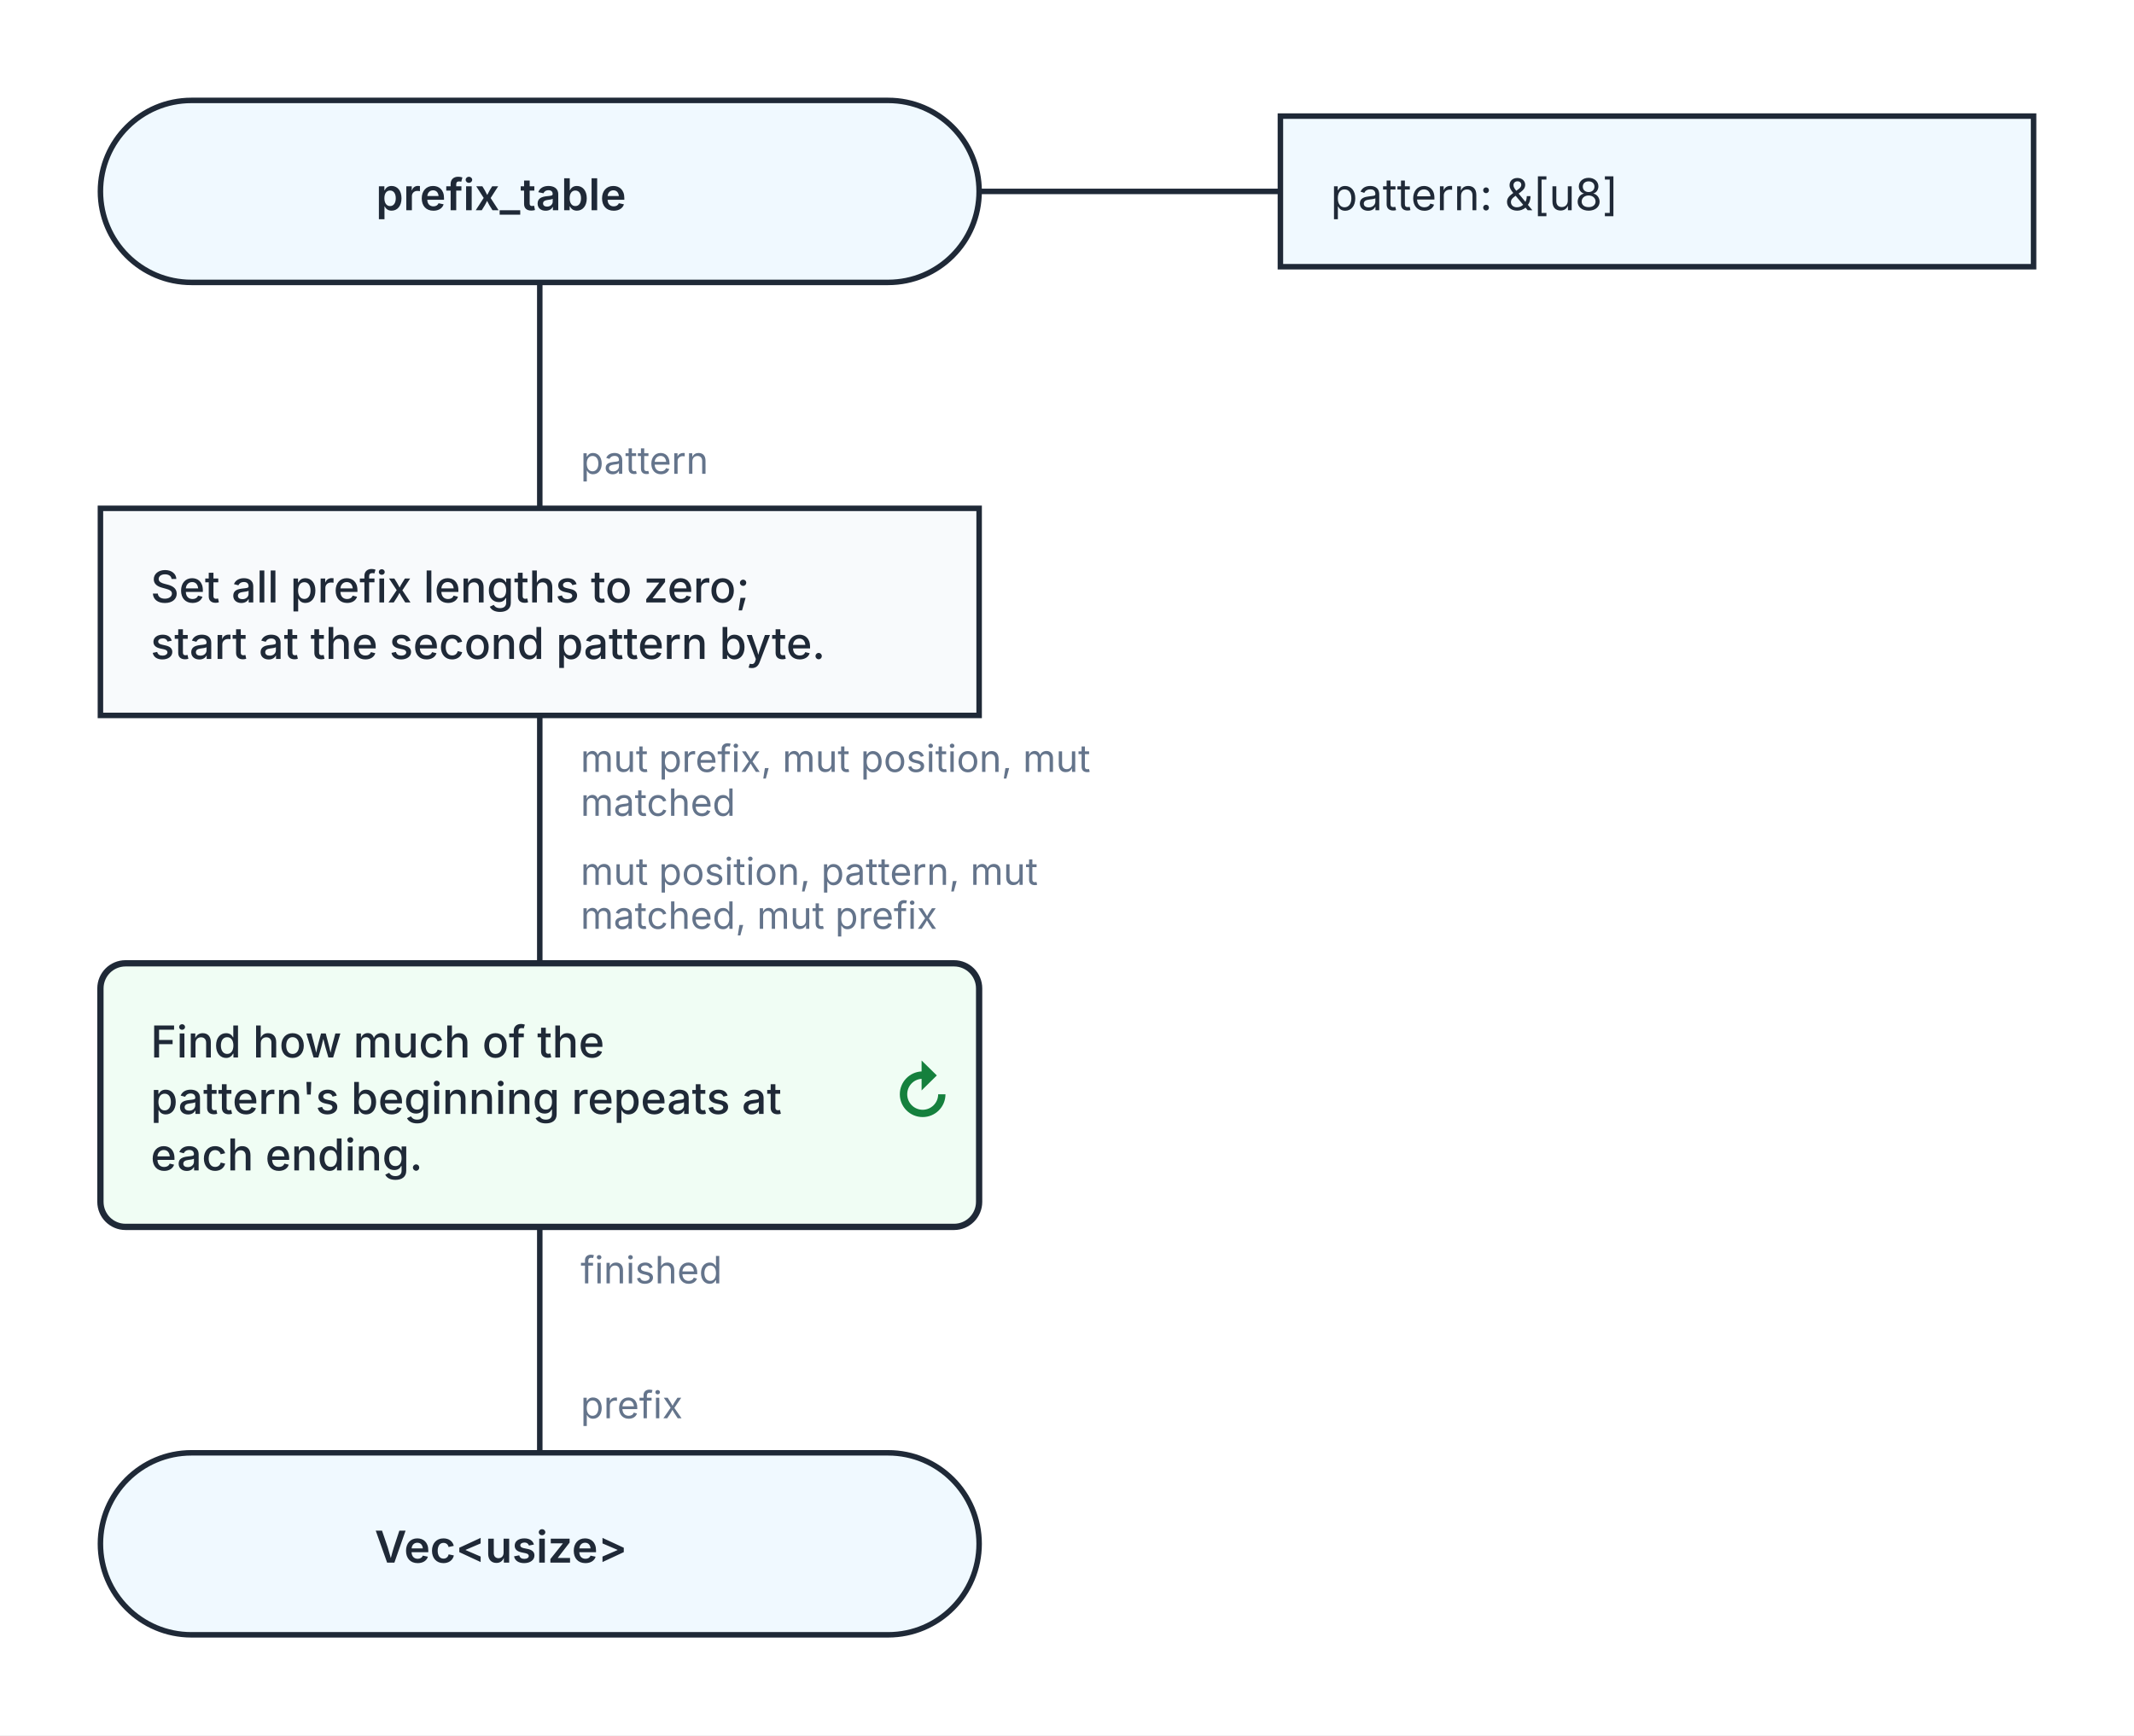
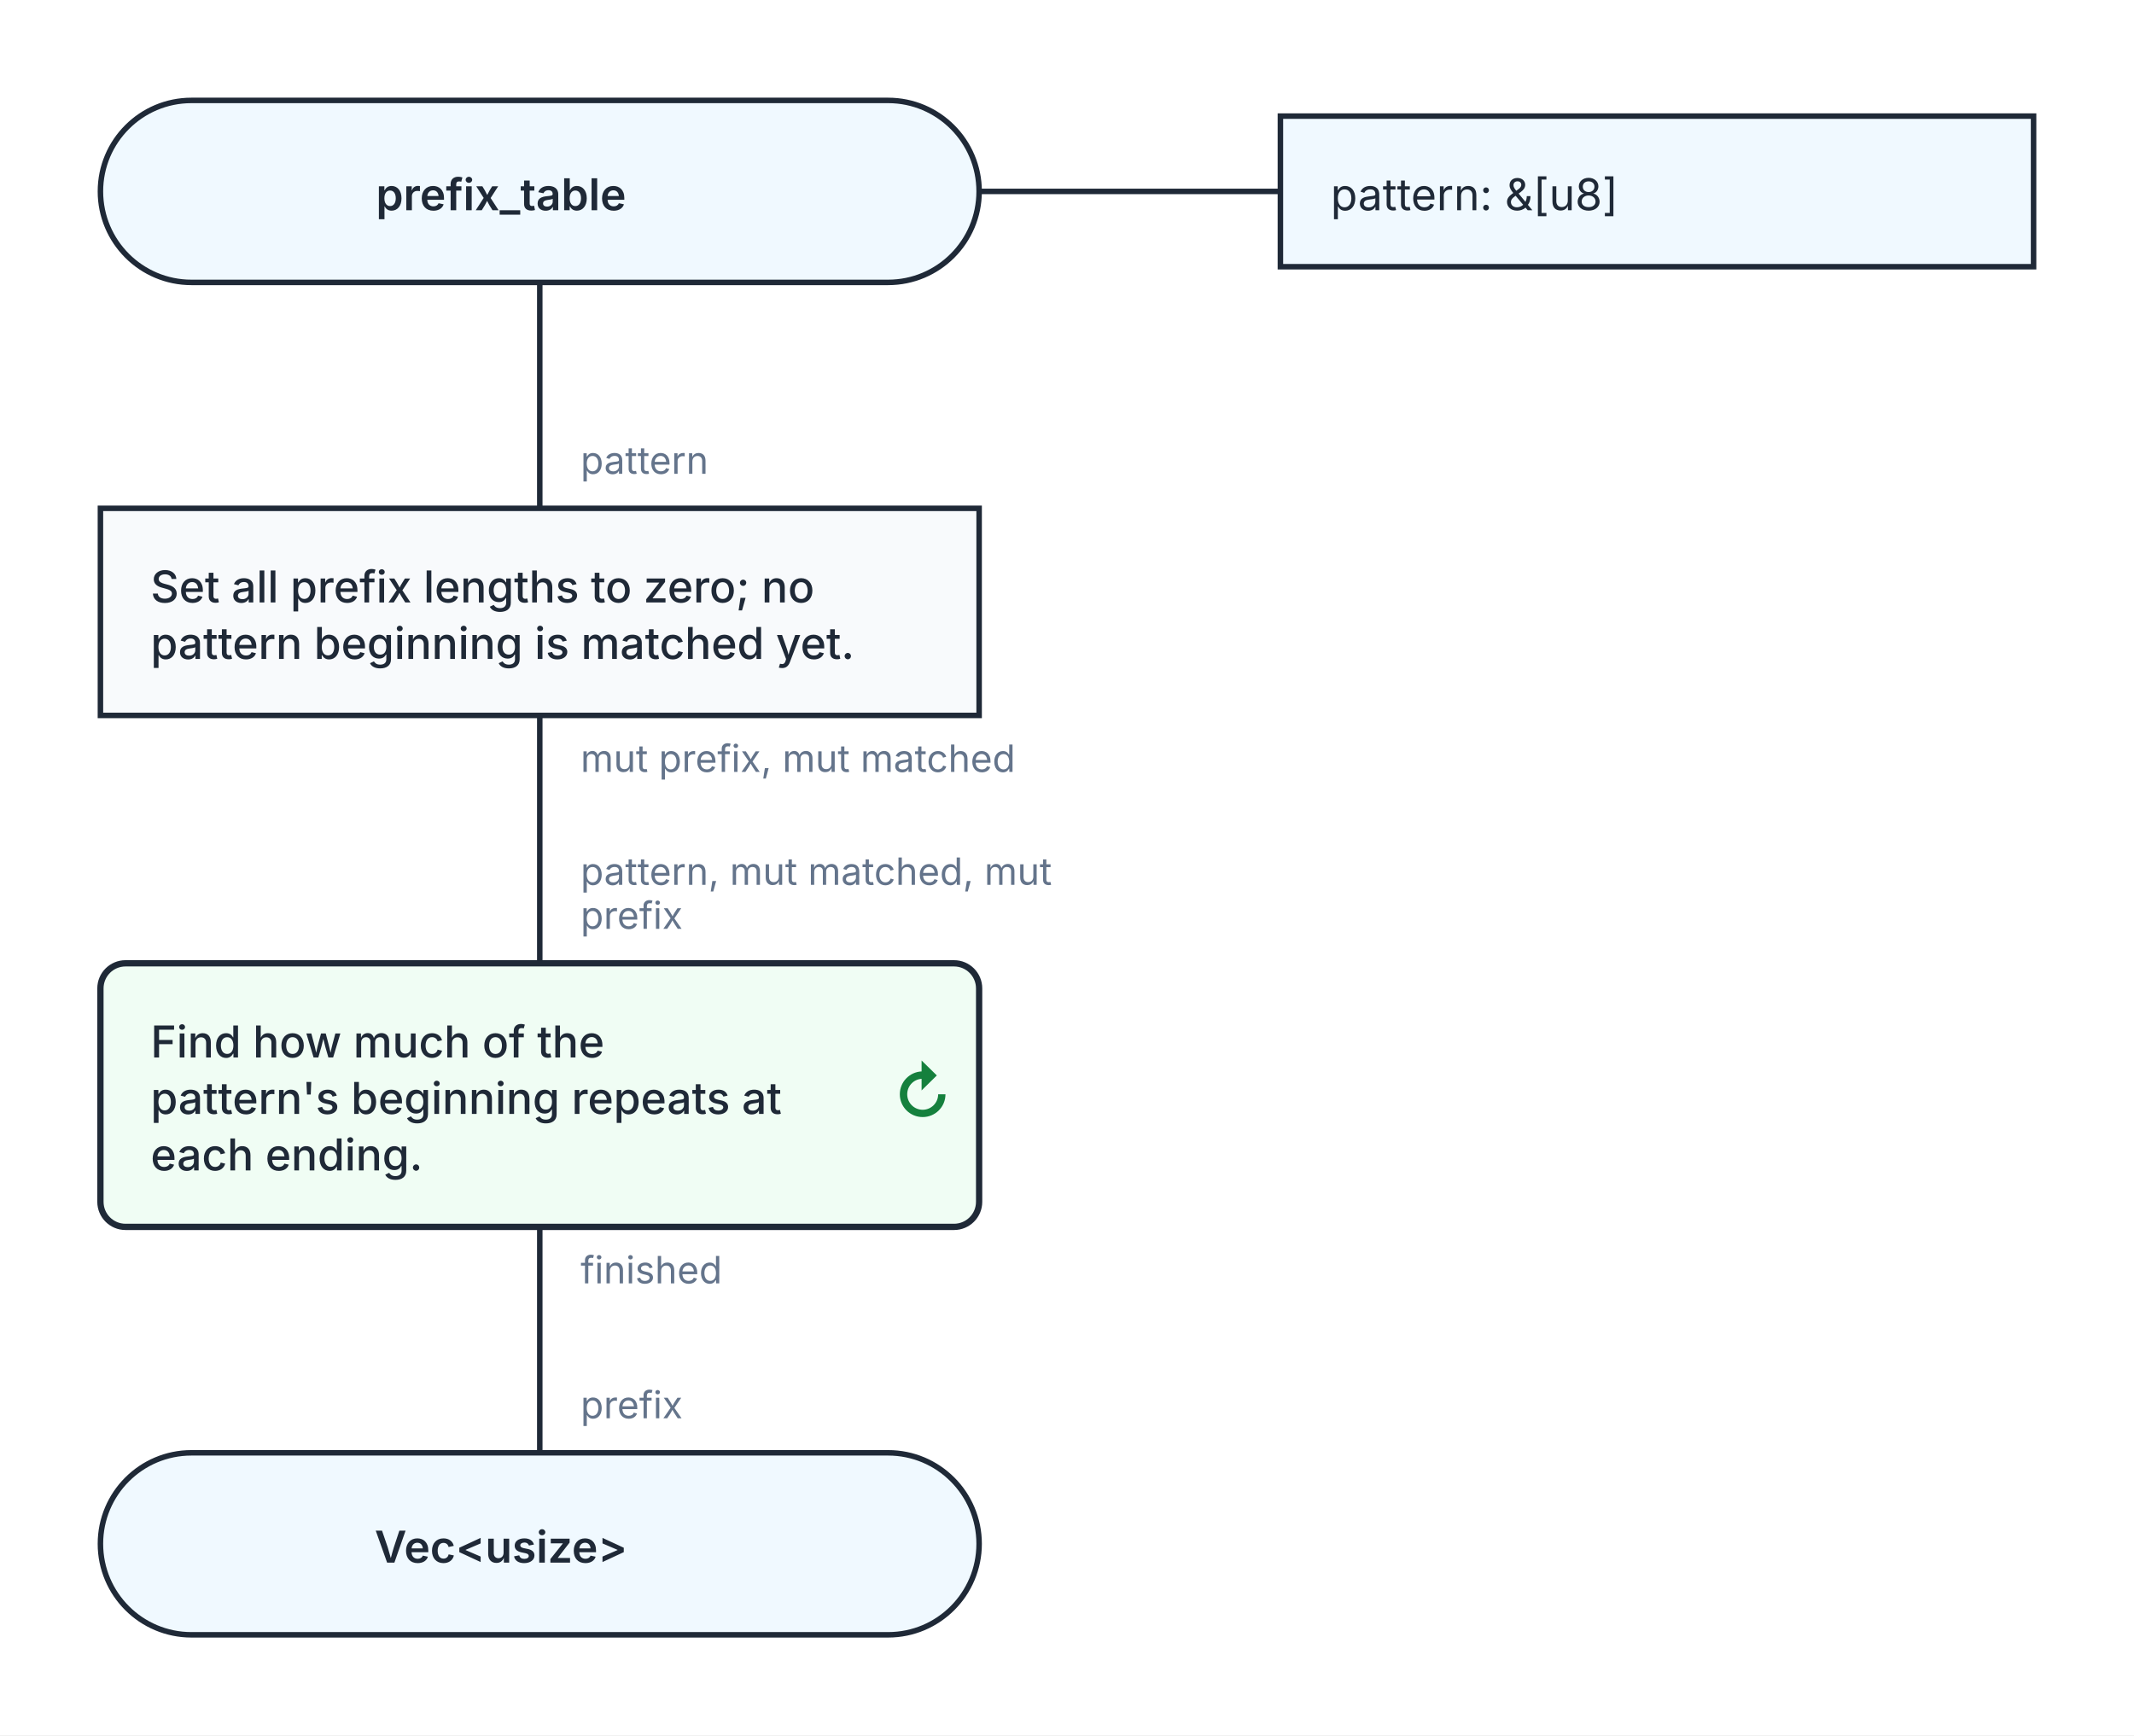
<svg xmlns="http://www.w3.org/2000/svg" width="680" height="553" viewBox="0 0 680 553" role="img" aria-labelledby="kaalang-title" aria-describedby="kaalang-description">
  <defs>
    <style>
      svg { color: #1f2937; font-family: Inter, ui-sans-serif, system-ui, -apple-system, BlinkMacSystemFont, "Segoe UI", sans-serif; text-rendering: optimizeLegibility; }
      .connection { fill: none; stroke: currentColor; stroke-width: 1.75; stroke-linecap: square; stroke-linejoin: round; }
      .connection-label { fill: #64748b; font-size: 12px; font-weight: 400; paint-order: stroke; stroke: #ffffff; stroke-width: 5px; stroke-linejoin: round; text-anchor: start; }
      .branch-label { fill: currentColor; font-weight: 500; }
      .parameter-link { fill: none; stroke: currentColor; stroke-width: 1.75; }
      .node-shape { fill: #ffffff; stroke: currentColor; stroke-width: 1.75; }
      .start .node-shape, .end .node-shape, .parameter-panel .node-shape { fill: #f0f9ff; }
      .action .node-shape, .call .node-shape { fill: #f8fafc; }
      .call-bars { fill: none; stroke: currentColor; stroke-width: 1.75; }
      .cycle .node-shape { fill: #f0fdf4; stroke-width: 2; }
      .loop-marker { fill: #15803d; font-size: 20px; font-weight: 700; text-anchor: middle; }
      .question .node-shape { fill: #fffbeb; }
      .select .node-shape, .case .node-shape { fill: #f5f3ff; }
      .label { fill: currentColor; font-size: 14px; text-anchor: middle; }
      .start .label, .question .label, .select .label, .case .label, .end .label { font-weight: 600; }
      .action .label, .call .label, .cycle .label { font-weight: 500; text-anchor: start; }
      .parameter-panel .label { font-weight: 400; text-anchor: start; }
      .cycle-boundary { fill: #f0fdf433; stroke: #15803d; stroke-width: 1.5; stroke-dasharray: 7 5; }
      .cycle-caption { fill: #166534; font-size: 12px; font-weight: 600; paint-order: stroke; stroke: #ffffff; stroke-width: 4px; }
    </style>
  </defs>
  <rect width="100%" height="100%" fill="#ffffff" />
  <g class="cycle-regions">
  </g>
  <g class="connections">
    <path class="connection" d="       M 172 90 L 172 162       M 172 228 L 172 307       M 172 391 L 172 463     " />
    <text class="connection-label" x="185" y="151" xml:space="preserve">
      <tspan x="185" dy="0">pattern</tspan>
    </text>
    <text class="connection-label" x="185" y="246" xml:space="preserve">
-       <tspan x="185" dy="0">mut prefix, mut position, mut </tspan>
-       <tspan x="185" dy="14">matched</tspan>
+       <tspan x="185" dy="0">mut prefix, mut matched</tspan>
    </text>
    <text class="connection-label" x="185" y="409" xml:space="preserve">
      <tspan x="185" dy="0">finished</tspan>
    </text>
    <text class="connection-label" x="185" y="282" xml:space="preserve">
-       <tspan x="185" dy="0">mut position, pattern, mut </tspan>
-       <tspan x="185" dy="14">matched, mut prefix</tspan>
+       <tspan x="185" dy="0">pattern, mut matched, mut </tspan>
+       <tspan x="185" dy="14">prefix</tspan>
    </text>
    <text class="connection-label" x="185" y="452" xml:space="preserve">
      <tspan x="185" dy="0">prefix</tspan>
    </text>
  </g>
  <g class="nodes">
    <path class="parameter-link" d="M 312 61 L 408 61" />
    <g class="parameter-panel" transform="translate(528 61)">
      <rect class="node-shape" x="-120" y="-24" width="240" height="48" />
      <text class="label" x="-104" y="6" xml:space="preserve">
        <tspan x="-104" dy="0">pattern: &amp;[u8]</tspan>
      </text>
    </g>
    <g class="node start" transform="translate(172 61)">
      <rect class="node-shape" x="-140" y="-29" width="280" height="58" rx="29" />
      <text class="label" y="6" xml:space="preserve">
        <tspan x="0" dy="0">prefix_table</tspan>
      </text>
    </g>
    <g class="node action" transform="translate(172 195)">
      <rect class="node-shape" x="-140" y="-33" width="280" height="66" />
      <text class="label" y="-3" xml:space="preserve">
-         <tspan x="-124" dy="0">Set all prefix lengths to zero; </tspan>
-         <tspan x="-124" dy="18">start at the second pattern byte.</tspan>
+         <tspan x="-124" dy="0">Set all prefix lengths to zero; no </tspan>
+         <tspan x="-124" dy="18">pattern beginning is matched yet.</tspan>
      </text>
    </g>
    <g class="node cycle" transform="translate(172 349)">
      <rect class="node-shape" x="-140" y="-42" width="280" height="84" rx="8" />
      <text class="label" y="-12" xml:space="preserve">
        <tspan x="-124" dy="0">Find how much of the </tspan>
        <tspan x="-124" dy="18">pattern's beginning repeats at </tspan>
        <tspan x="-124" dy="18">each ending.</tspan>
      </text>
      <text class="loop-marker" x="122" y="7" aria-hidden="true">↻</text>
    </g>
    <g class="node end" transform="translate(172 492)">
      <rect class="node-shape" x="-140" y="-29" width="280" height="58" rx="29" />
      <text class="label" y="6" xml:space="preserve">
        <tspan x="0" dy="0">Vec&lt;usize&gt;</tspan>
      </text>
    </g>
  </g>
</svg>
